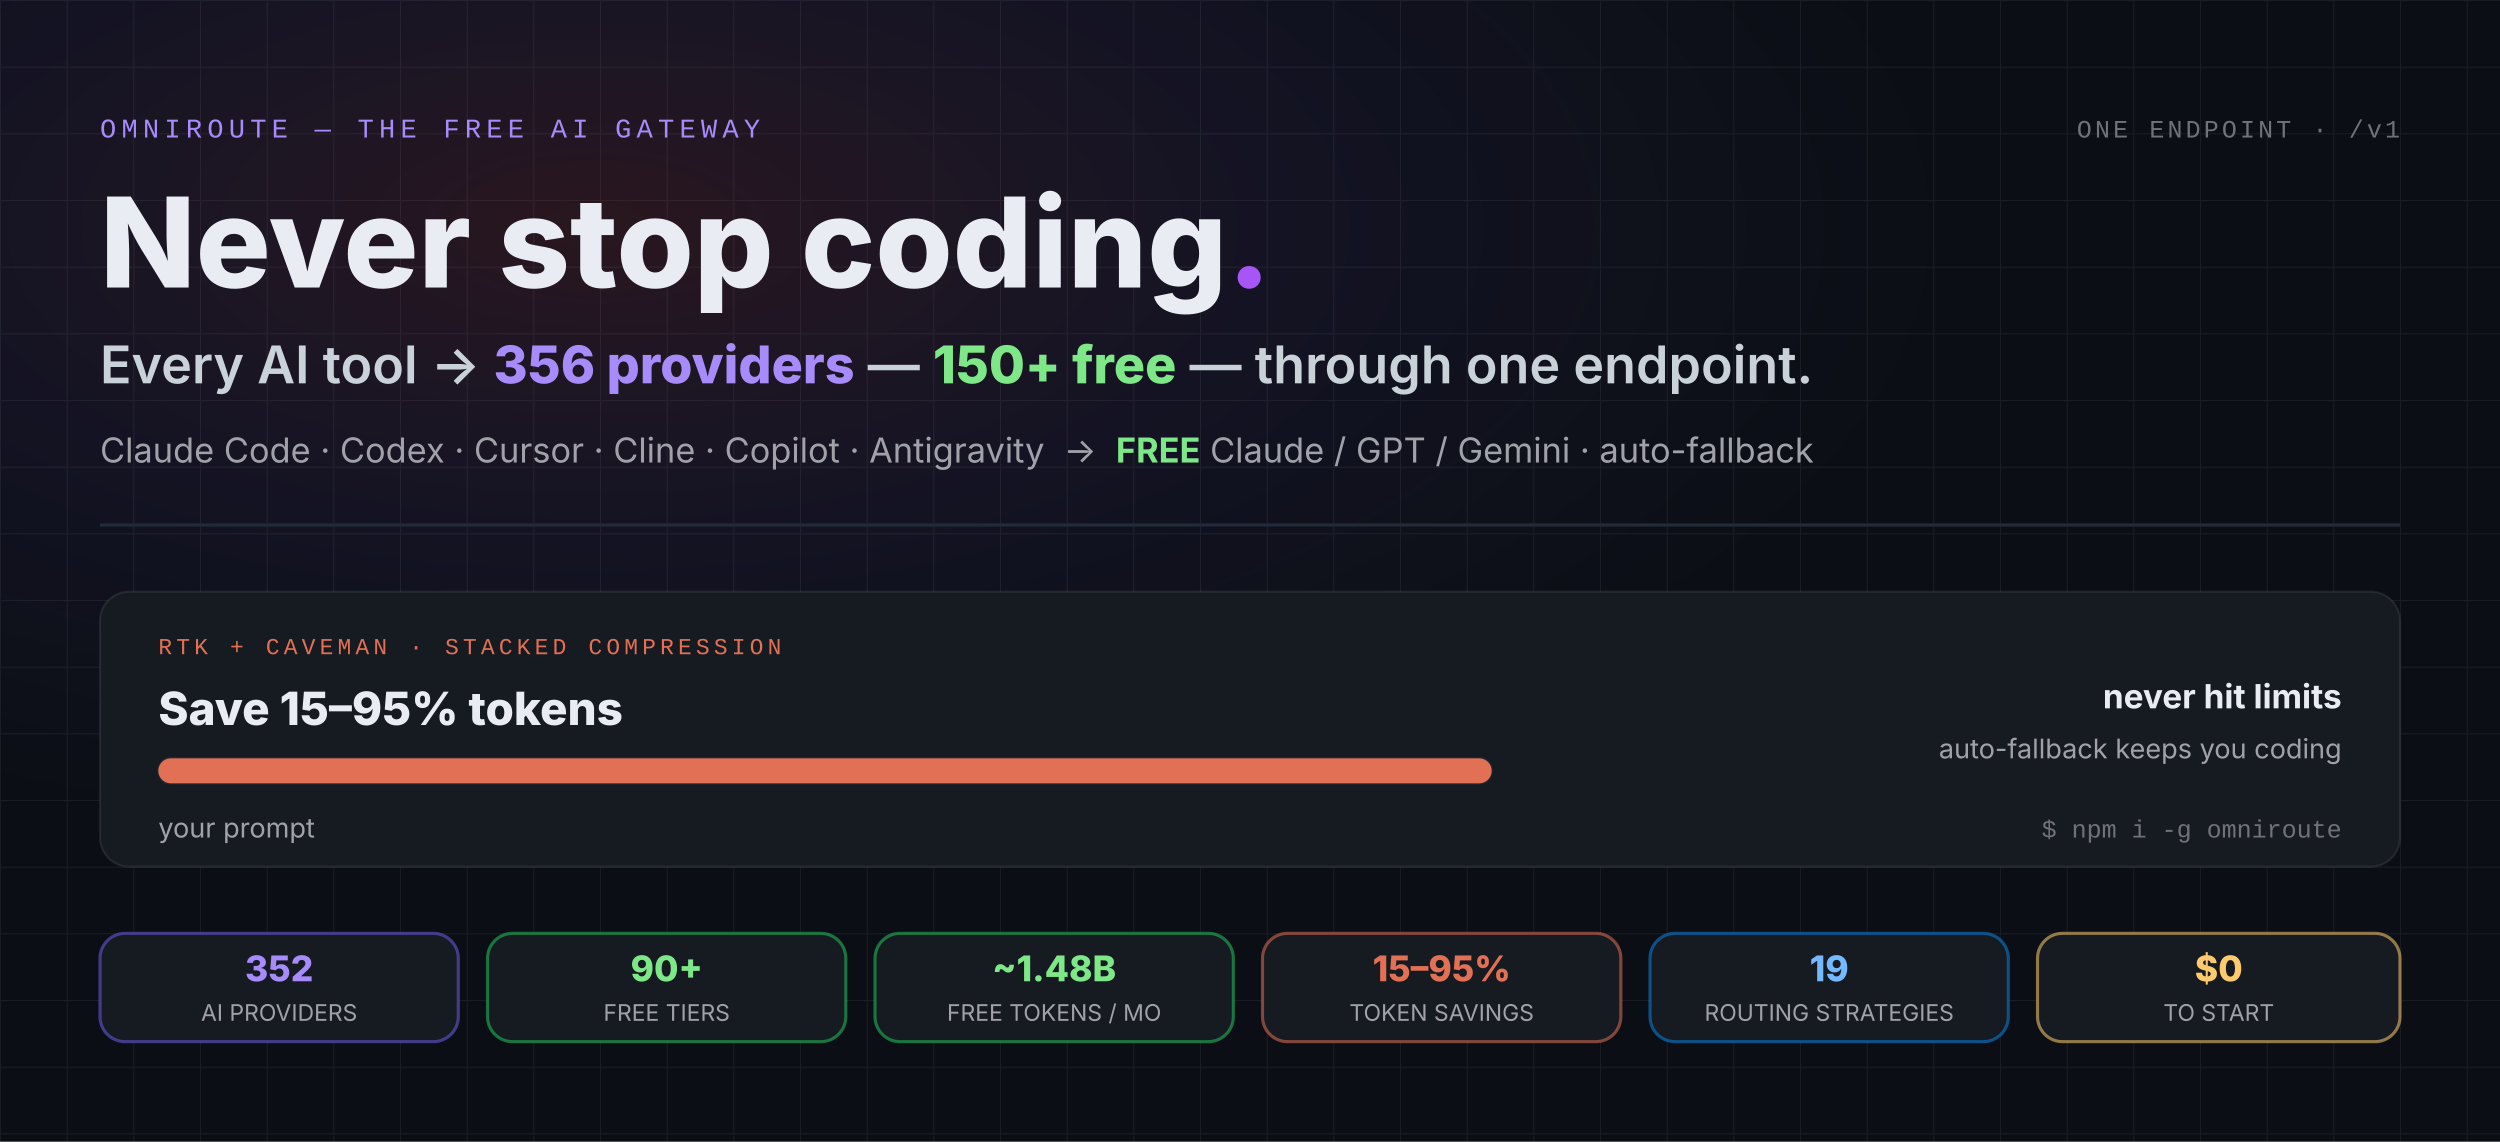
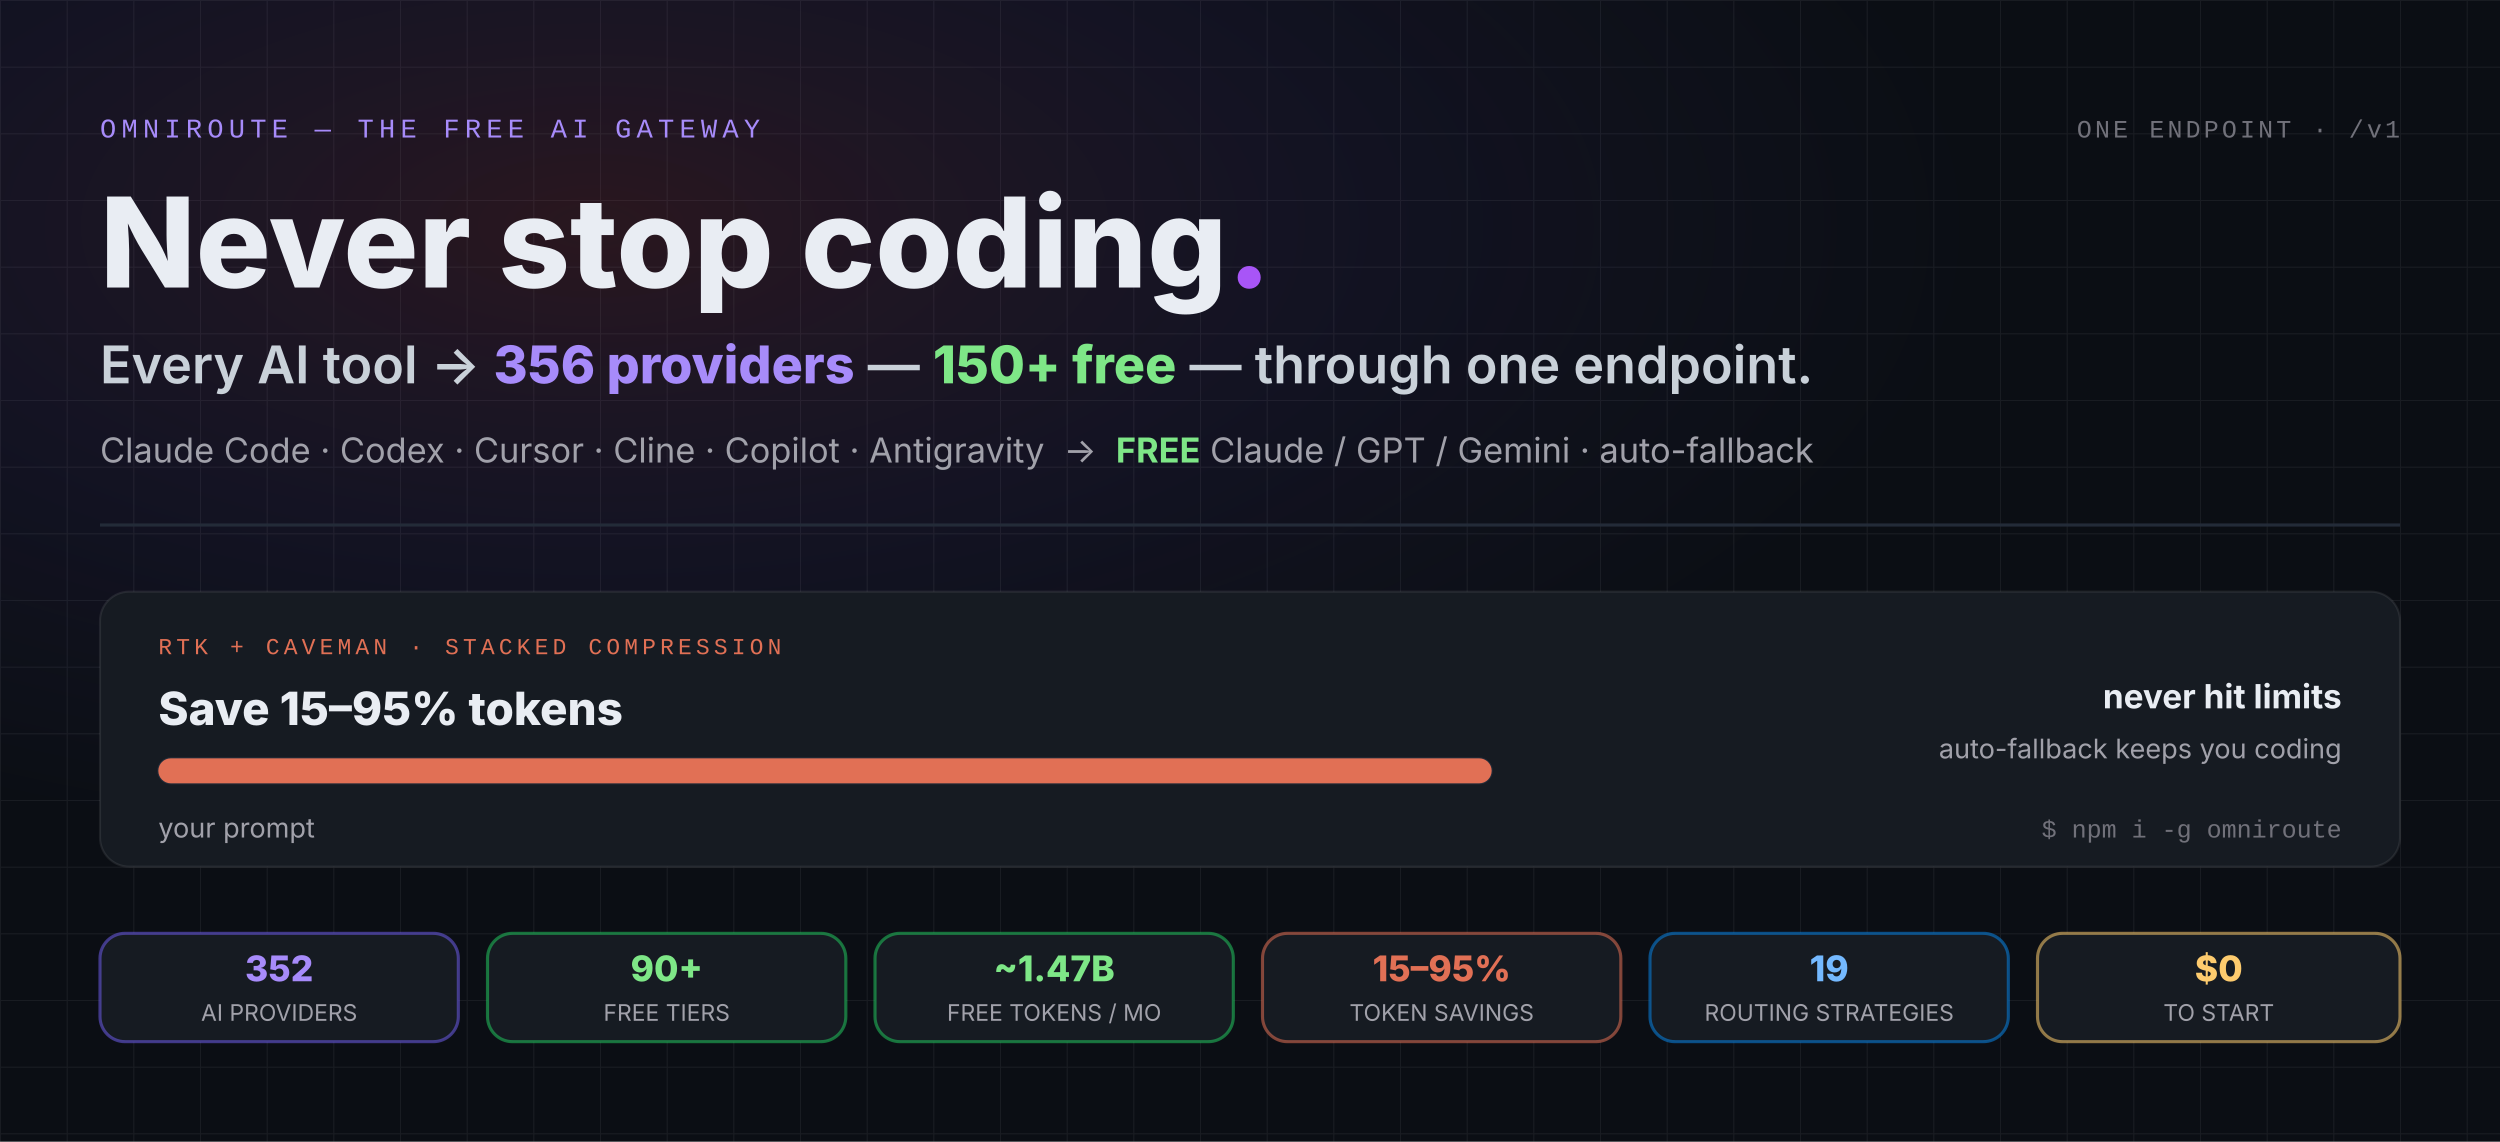
- <svg xmlns="http://www.w3.org/2000/svg" viewBox="0 0 1200 548" role="img" aria-label="OmniRoute hero: Never stop coding. Every AI tool to 356 providers — 150+ free — through one endpoint. Claude Code, Codex, Cursor, Cline, Copilot and Antigravity into free Claude, GPT and Gemini with auto-fallback. RTK + Caveman stacked compression saves 15 to 95 percent of tokens — about 89 percent average on tool-heavy sessions — so you never hit limits. Stats: 356 AI providers, 150+ free tiers, about 1.48B free tokens per month, 15 to 95 percent token savings, 19 routing strategies, zero dollars to start.">
+ <svg xmlns="http://www.w3.org/2000/svg" viewBox="0 0 1200 548" role="img" aria-label="OmniRoute hero: Never stop coding. Every AI tool to 356 providers — 150+ free — through one endpoint. Claude Code, Codex, Cursor, Cline, Copilot and Antigravity into free Claude, GPT and Gemini with auto-fallback. RTK + Caveman stacked compression saves 15 to 95 percent of tokens — about 89 percent average on tool-heavy sessions — so you never hit limits. Stats: 356 AI providers, 150+ free tiers, about 1.47B free tokens per month, 15 to 95 percent token savings, 19 routing strategies, zero dollars to start.">
  <defs>
    <pattern id="gridPaperH" width="32" height="32" patternUnits="userSpaceOnUse">
      <path d="M 32 0 L 0 0 0 32" fill="none" stroke="#ffffff" stroke-opacity="0.06" stroke-width="1" />
    </pattern>
    <radialGradient id="bgGlowH" cx="24%" cy="20%" r="55%">
      <stop offset="0%" stop-color="#e54d5e" stop-opacity="0.14" />
      <stop offset="55%" stop-color="#8b5cf6" stop-opacity="0.06" />
      <stop offset="100%" stop-color="#6366f1" stop-opacity="0" />
    </radialGradient>
    <linearGradient id="gradBrandH" x1="0" y1="0" x2="1" y2="1">
      <stop offset="0%" stop-color="#e54d5e" />
      <stop offset="100%" stop-color="#a855f7" />
    </linearGradient>
    <path id="dividerPathH" d="M 48,252 L 1152,252" />
  </defs>
  <rect width="1200" height="548" fill="#0b0e14" />
  <rect width="1200" height="548" fill="url(#gridPaperH)" />
  <rect width="1200" height="548" fill="url(#bgGlowH)" />
  <text x="48" y="66" font-family="Consolas, 'Courier New', monospace" font-size="13" letter-spacing="2.5" fill="#a78bfa">OMNIROUTE — THE FREE AI GATEWAY</text>
  <text x="1152" y="66" text-anchor="end" font-family="Consolas, 'Courier New', monospace" font-size="12" letter-spacing="1.5" fill="#71717a">ONE ENDPOINT · /v1</text>
  <text x="48" y="138" font-family="Inter, 'Segoe UI', Arial, Helvetica, system-ui, sans-serif" font-size="60" font-weight="800" fill="#e9edf3">Never stop coding<tspan fill="#a855f7">.</tspan>
  </text>
  <text x="48" y="184" font-family="Inter, 'Segoe UI', Arial, Helvetica, system-ui, sans-serif" font-size="25" font-weight="600" fill="#c9d1d9">Every AI tool → <tspan fill="#a78bfa" font-weight="800">356 providers</tspan> — <tspan fill="#7ee787" font-weight="800">150+ free</tspan> — through one endpoint.</text>
  <text x="48" y="222" font-family="Inter, 'Segoe UI', Arial, Helvetica, system-ui, sans-serif" font-size="16.5" fill="#a1a1aa">Claude Code · Codex · Cursor · Cline · Copilot · Antigravity  →  <tspan fill="#7ee787" font-weight="700">FREE</tspan> Claude / GPT / Gemini · auto-fallback</text>
  <line x1="48" y1="252" x2="1152" y2="252" stroke="#232b38" stroke-width="1.5" />
  <circle r="4" fill="url(#gradBrandH)" opacity="0">
    <animateMotion dur="6s" repeatCount="indefinite" keyPoints="0;1" keyTimes="0;1" calcMode="linear">
      <mpath href="#dividerPathH" />
    </animateMotion>
    <animate attributeName="opacity" values="0;0.9;0.9;0" keyTimes="0;0.08;0.6;0.75" dur="6s" repeatCount="indefinite" />
  </circle>
  <g>
    <rect x="48" y="284" width="1104" height="132" rx="14" fill="#161b22" stroke="#ffffff" stroke-opacity="0.08" stroke-width="1" />
    <text x="76" y="314" font-family="Consolas, 'Courier New', monospace" font-size="11" letter-spacing="2" fill="#e17055">RTK + CAVEMAN · STACKED COMPRESSION</text>
    <text x="76" y="348" font-family="Inter, 'Segoe UI', Arial, Helvetica, system-ui, sans-serif" font-size="22" font-weight="800" fill="#e9edf3">Save 15–95% tokens</text>
    <rect x="76" y="364" width="640" height="12" rx="6" fill="#0b0e14" stroke="#232b38" stroke-width="1" />
    <rect x="76" y="364" width="640" height="12" rx="6" fill="#e17055">
      <animate attributeName="width" values="640;640;70;70;640" keyTimes="0;0.12;0.5;0.88;1" dur="8s" repeatCount="indefinite" calcMode="spline" keySplines="0.4 0 0.2 1;0.4 0 0.2 1;0.4 0 0.2 1;0.4 0 0.2 1" />
    </rect>
    <text x="76" y="402" font-family="Inter, 'Segoe UI', Arial, Helvetica, system-ui, sans-serif" font-size="13" fill="#a1a1aa">your prompt
      <animate attributeName="opacity" values="1;1;0;0;1" keyTimes="0;0.12;0.35;0.88;1" dur="8s" repeatCount="indefinite" calcMode="discrete" />
    </text>
    <text x="76" y="402" font-family="Inter, 'Segoe UI', Arial, Helvetica, system-ui, sans-serif" font-size="13" font-weight="700" fill="#e17055" opacity="0">−89% avg on tool-heavy sessions
      <animate attributeName="opacity" values="0;0;1;1;0" keyTimes="0;0.35;0.36;0.88;1" dur="8s" repeatCount="indefinite" calcMode="discrete" />
    </text>
    <text x="1124" y="340" text-anchor="end" font-family="Inter, 'Segoe UI', Arial, Helvetica, system-ui, sans-serif" font-size="16" font-weight="700" fill="#e9edf3">never hit limits</text>
    <text x="1124" y="364" text-anchor="end" font-family="Inter, 'Segoe UI', Arial, Helvetica, system-ui, sans-serif" font-size="13" fill="#a1a1aa">auto-fallback keeps you coding</text>
    <text x="1124" y="402" text-anchor="end" font-family="Consolas, 'Courier New', monospace" font-size="12" fill="#71717a">$ npm i -g omniroute</text>
  </g>
  <g font-family="Inter, 'Segoe UI', Arial, Helvetica, system-ui, sans-serif" text-anchor="middle">
    <rect x="48" y="448" width="172" height="52" rx="12" fill="#161b22" stroke="#6c5ce7" stroke-opacity="0.55" stroke-width="1.5" />
    <text x="134" y="471" font-size="17" font-weight="800" fill="#a78bfa">352</text>
    <text x="134" y="490" font-size="11" fill="#a1a1aa">AI PROVIDERS</text>
    <rect x="234" y="448" width="172" height="52" rx="12" fill="#161b22" stroke="#22c55e" stroke-opacity="0.55" stroke-width="1.5" />
    <text x="320" y="471" font-size="17" font-weight="800" fill="#7ee787">90+</text>
    <text x="320" y="490" font-size="11" fill="#a1a1aa">FREE TIERS</text>
    <rect x="420" y="448" width="172" height="52" rx="12" fill="#161b22" stroke="#22c55e" stroke-opacity="0.55" stroke-width="1.5" />
-     <text x="506" y="471" font-size="17" font-weight="800" fill="#7ee787">~1.48B</text>
+     <text x="506" y="471" font-size="17" font-weight="800" fill="#7ee787">~1.47B</text>
    <text x="506" y="490" font-size="11" fill="#a1a1aa">FREE TOKENS / MO</text>
    <rect x="606" y="448" width="172" height="52" rx="12" fill="#161b22" stroke="#e17055" stroke-opacity="0.55" stroke-width="1.5" />
    <text x="692" y="471" font-size="17" font-weight="800" fill="#e17055">15–95%</text>
    <text x="692" y="490" font-size="11" fill="#a1a1aa">TOKEN SAVINGS</text>
    <rect x="792" y="448" width="172" height="52" rx="12" fill="#161b22" stroke="#0984e3" stroke-opacity="0.55" stroke-width="1.5" />
    <text x="878" y="471" font-size="17" font-weight="800" fill="#74b9ff">19</text>
    <text x="878" y="490" font-size="11" fill="#a1a1aa">ROUTING STRATEGIES</text>
    <rect x="978" y="448" width="174" height="52" rx="12" fill="#161b22" stroke="#fdcb6e" stroke-opacity="0.55" stroke-width="1.5" />
    <text x="1065" y="471" font-size="17" font-weight="800" fill="#fdcb6e">$0</text>
    <text x="1065" y="490" font-size="11" fill="#a1a1aa">TO START</text>
  </g>
</svg>
